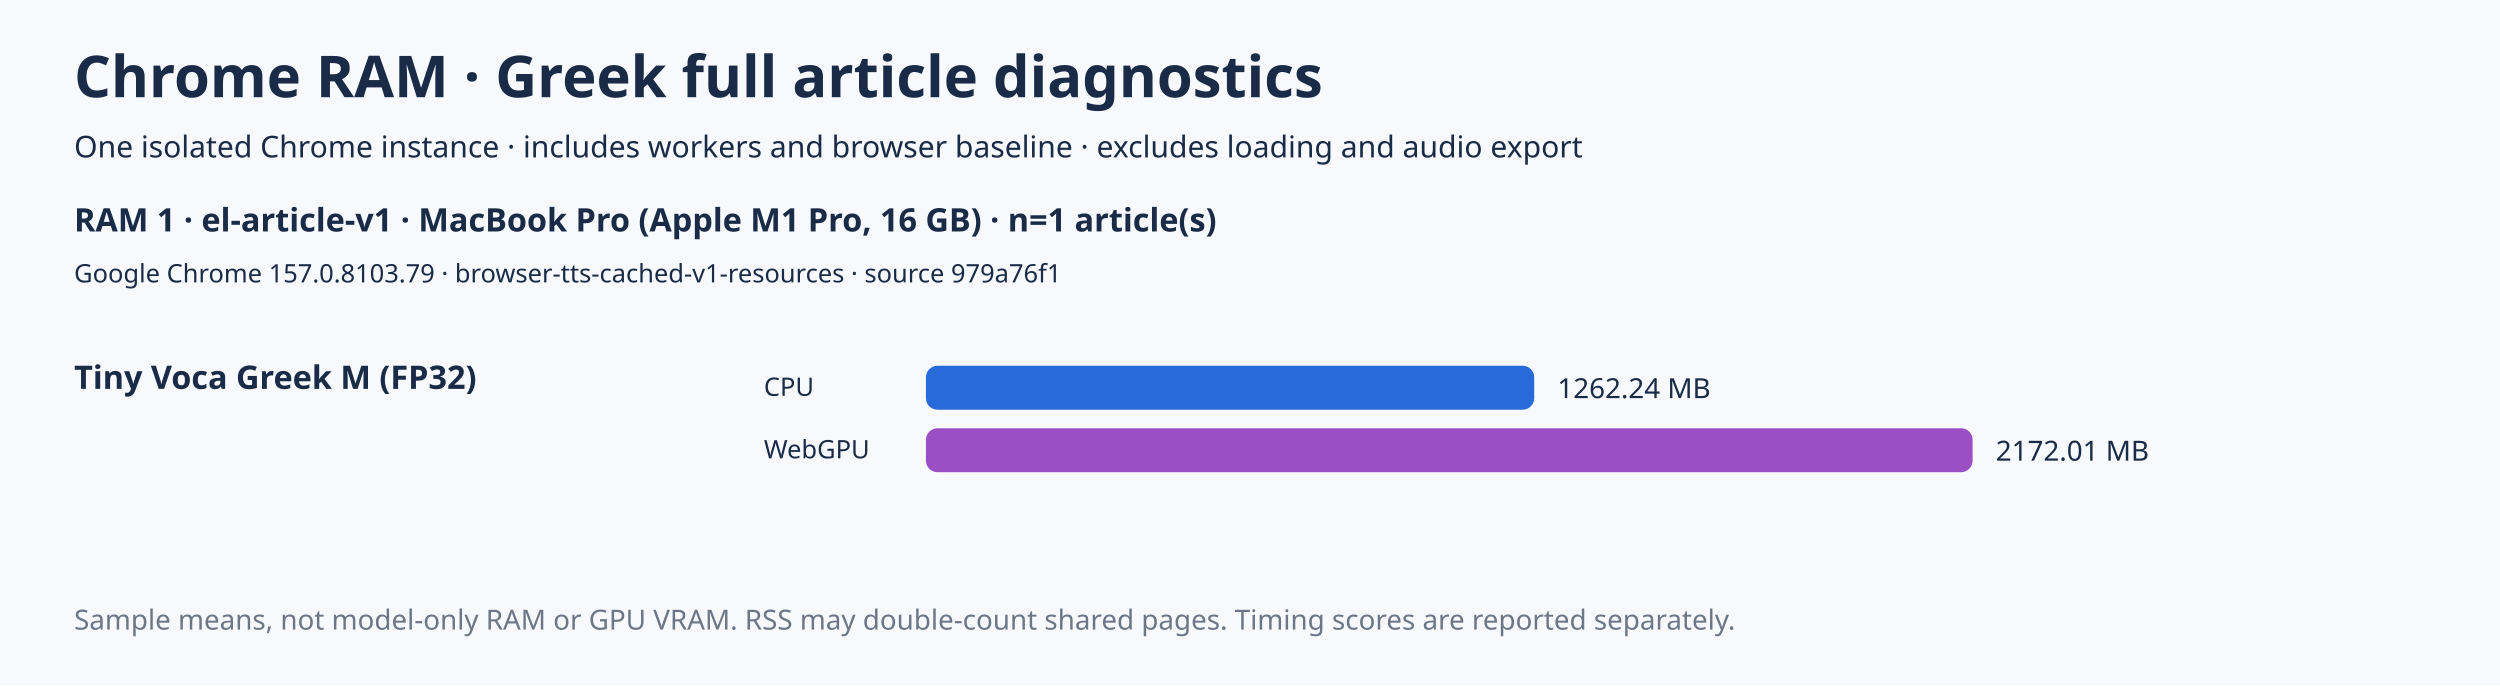
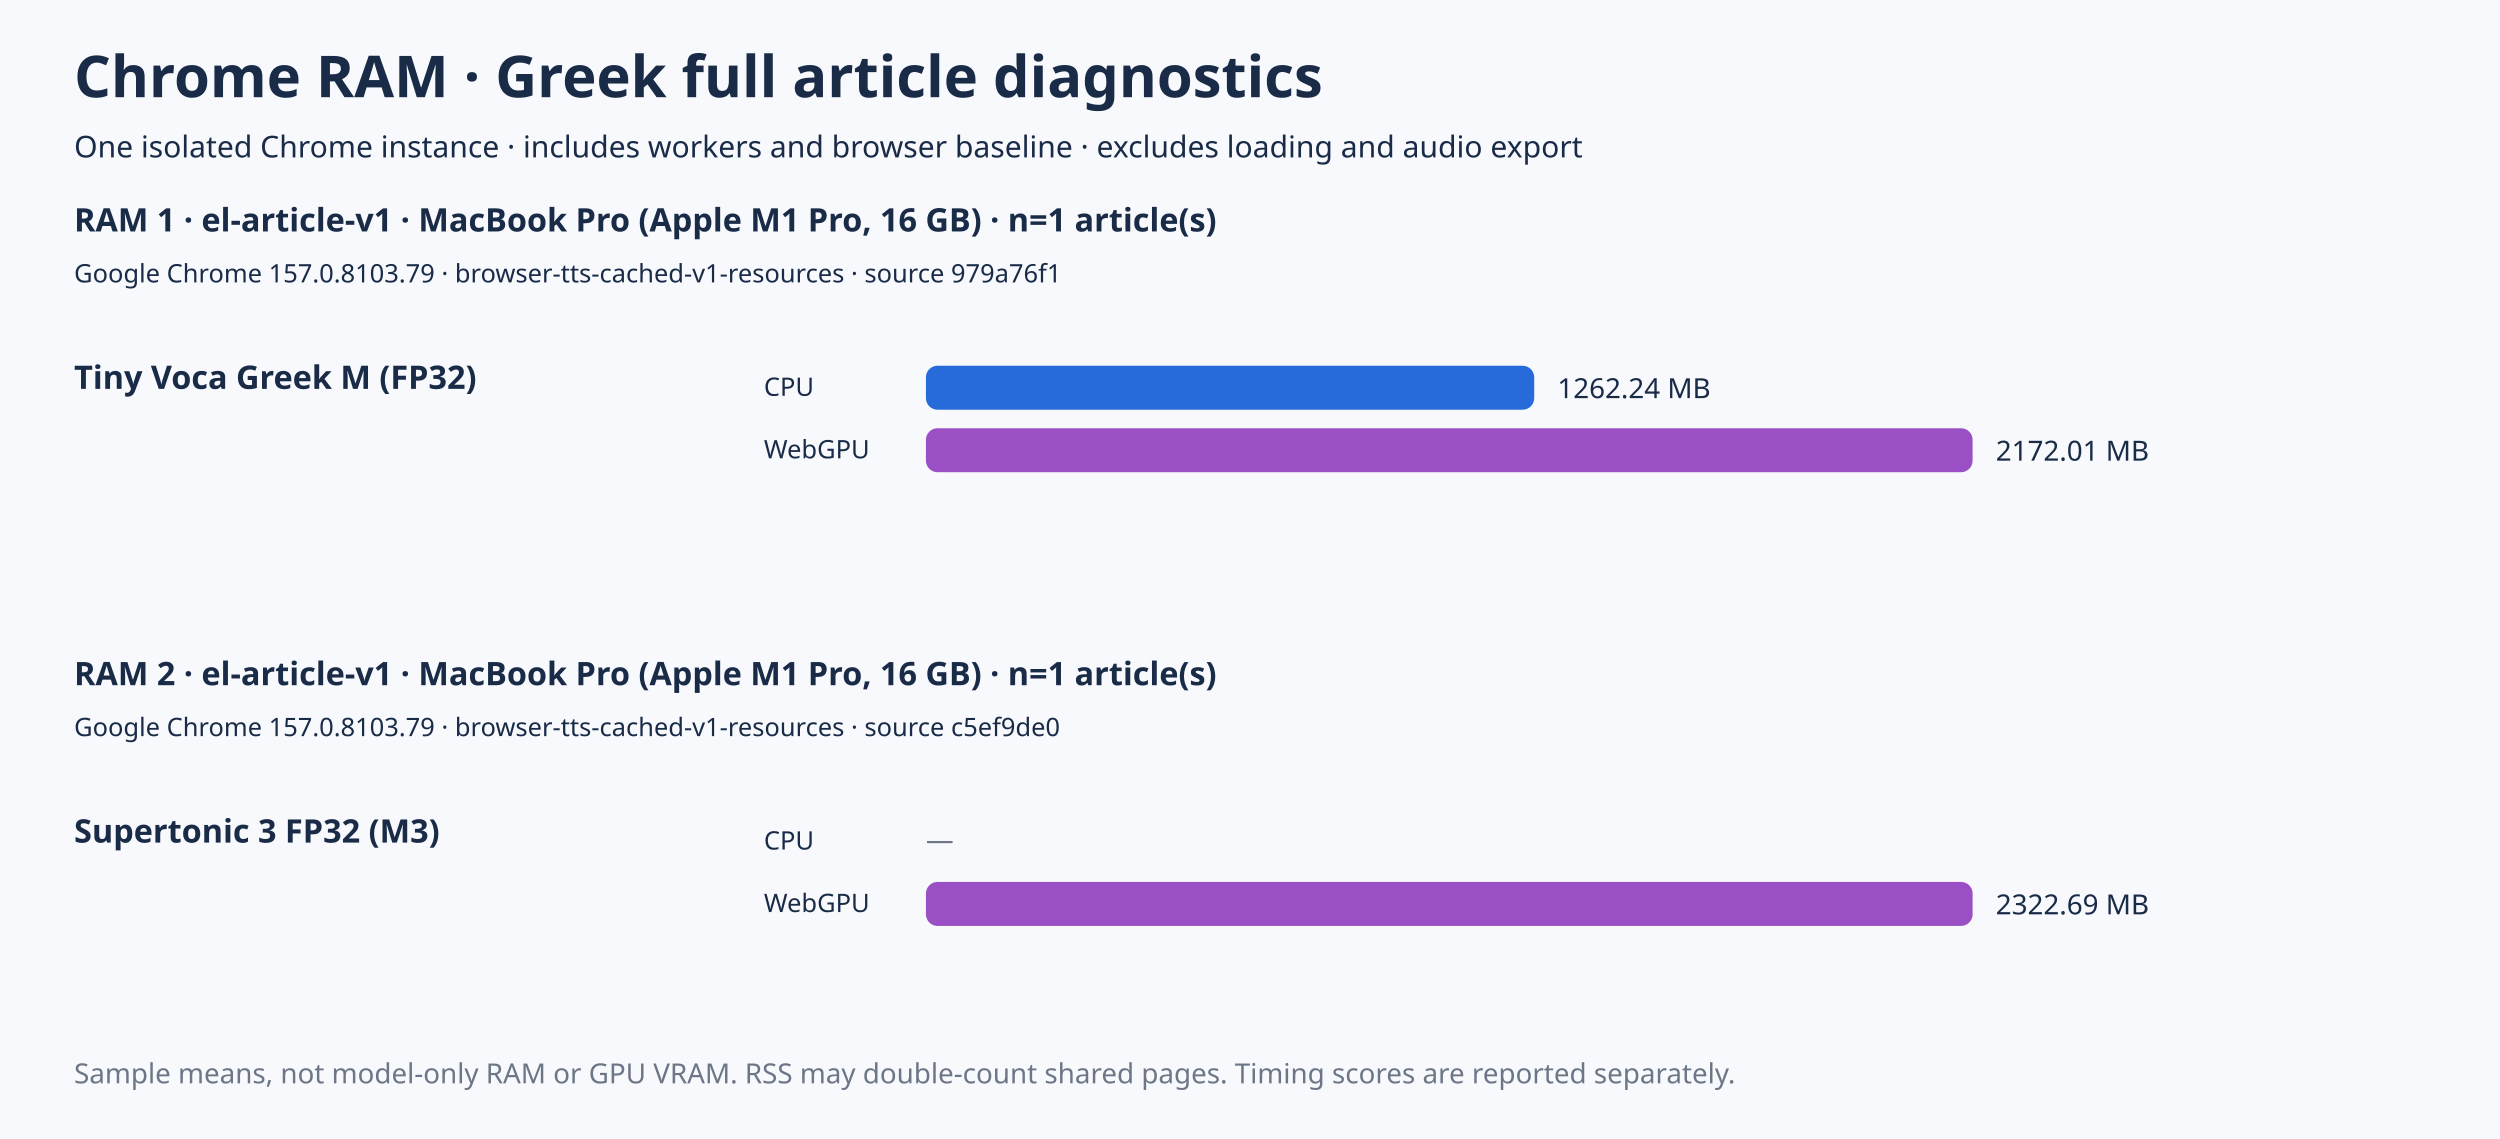
- <svg xmlns="http://www.w3.org/2000/svg" width="1080" height="296" viewBox="0 0 1080 296" role="img" aria-labelledby="title desc">
+ <svg xmlns="http://www.w3.org/2000/svg" width="1080" height="492" viewBox="0 0 1080 492" role="img" aria-labelledby="title desc">
  <rect width="100%" height="100%" fill="#f7f9fc" />
  <g font-family="system-ui,sans-serif" fill="#192b47">
    <text x="32" y="42" font-size="25" font-weight="700">Chrome RAM · Greek full article diagnostics</text>
    <text x="32" y="68" font-size="13">One isolated Chrome instance · includes workers and browser baseline · excludes loading and audio export</text>
    <text x="32" y="100" font-size="14" font-weight="700">RAM 1 · el-article-v1 · MacBook Pro (Apple M1 Pro, 16 GB) · n=1 article(s)</text>
    <text x="32" y="122" font-size="11">Google Chrome 157.0.8103.79 · browser-tts-cached-v1-resources · source 979a76f1</text>
    <text x="32" y="168" font-size="14" font-weight="600">Tiny Voca Greek M (FP32)</text>
    <text x="330" y="171" font-size="11">CPU</text>
    <rect x="400" y="158" width="262.78" height="19" rx="5" fill="#276bdb" />
    <text x="672.78" y="172" font-size="12">1262.24 MB</text>
    <text x="330" y="198" font-size="11">WebGPU</text>
    <rect x="400" y="185" width="452.17" height="19" rx="5" fill="#9b4fc4" />
    <text x="862.17" y="199" font-size="12">2172.01 MB</text>
-     <text x="32" y="272" font-size="12" fill="#6c7686">Sample means, not model-only RAM or GPU VRAM. RSS may double-count shared pages. Timing scores are reported separately.</text>
+     <text x="32" y="296" font-size="14" font-weight="700">RAM 2 · el-article-v1 · MacBook Pro (Apple M1 Pro, 16 GB) · n=1 article(s)</text>
+     <text x="32" y="318" font-size="11">Google Chrome 157.0.8103.79 · browser-tts-cached-v1-resources · source c5ef9de0</text>
+     <text x="32" y="364" font-size="14" font-weight="600">Supertonic 3 FP32 (M3)</text>
+     <text x="330" y="367" font-size="11">CPU</text>
+     <text x="400" y="367" font-size="12" fill="#6c7686">—</text>
+     <text x="330" y="394" font-size="11">WebGPU</text>
+     <rect x="400" y="381" width="452.17" height="19" rx="5" fill="#9b4fc4" />
+     <text x="862.17" y="395" font-size="12">2322.69 MB</text>
+     <text x="32" y="468" font-size="12" fill="#6c7686">Sample means, not model-only RAM or GPU VRAM. RSS may double-count shared pages. Timing scores are reported separately.</text>
  </g>
</svg>
